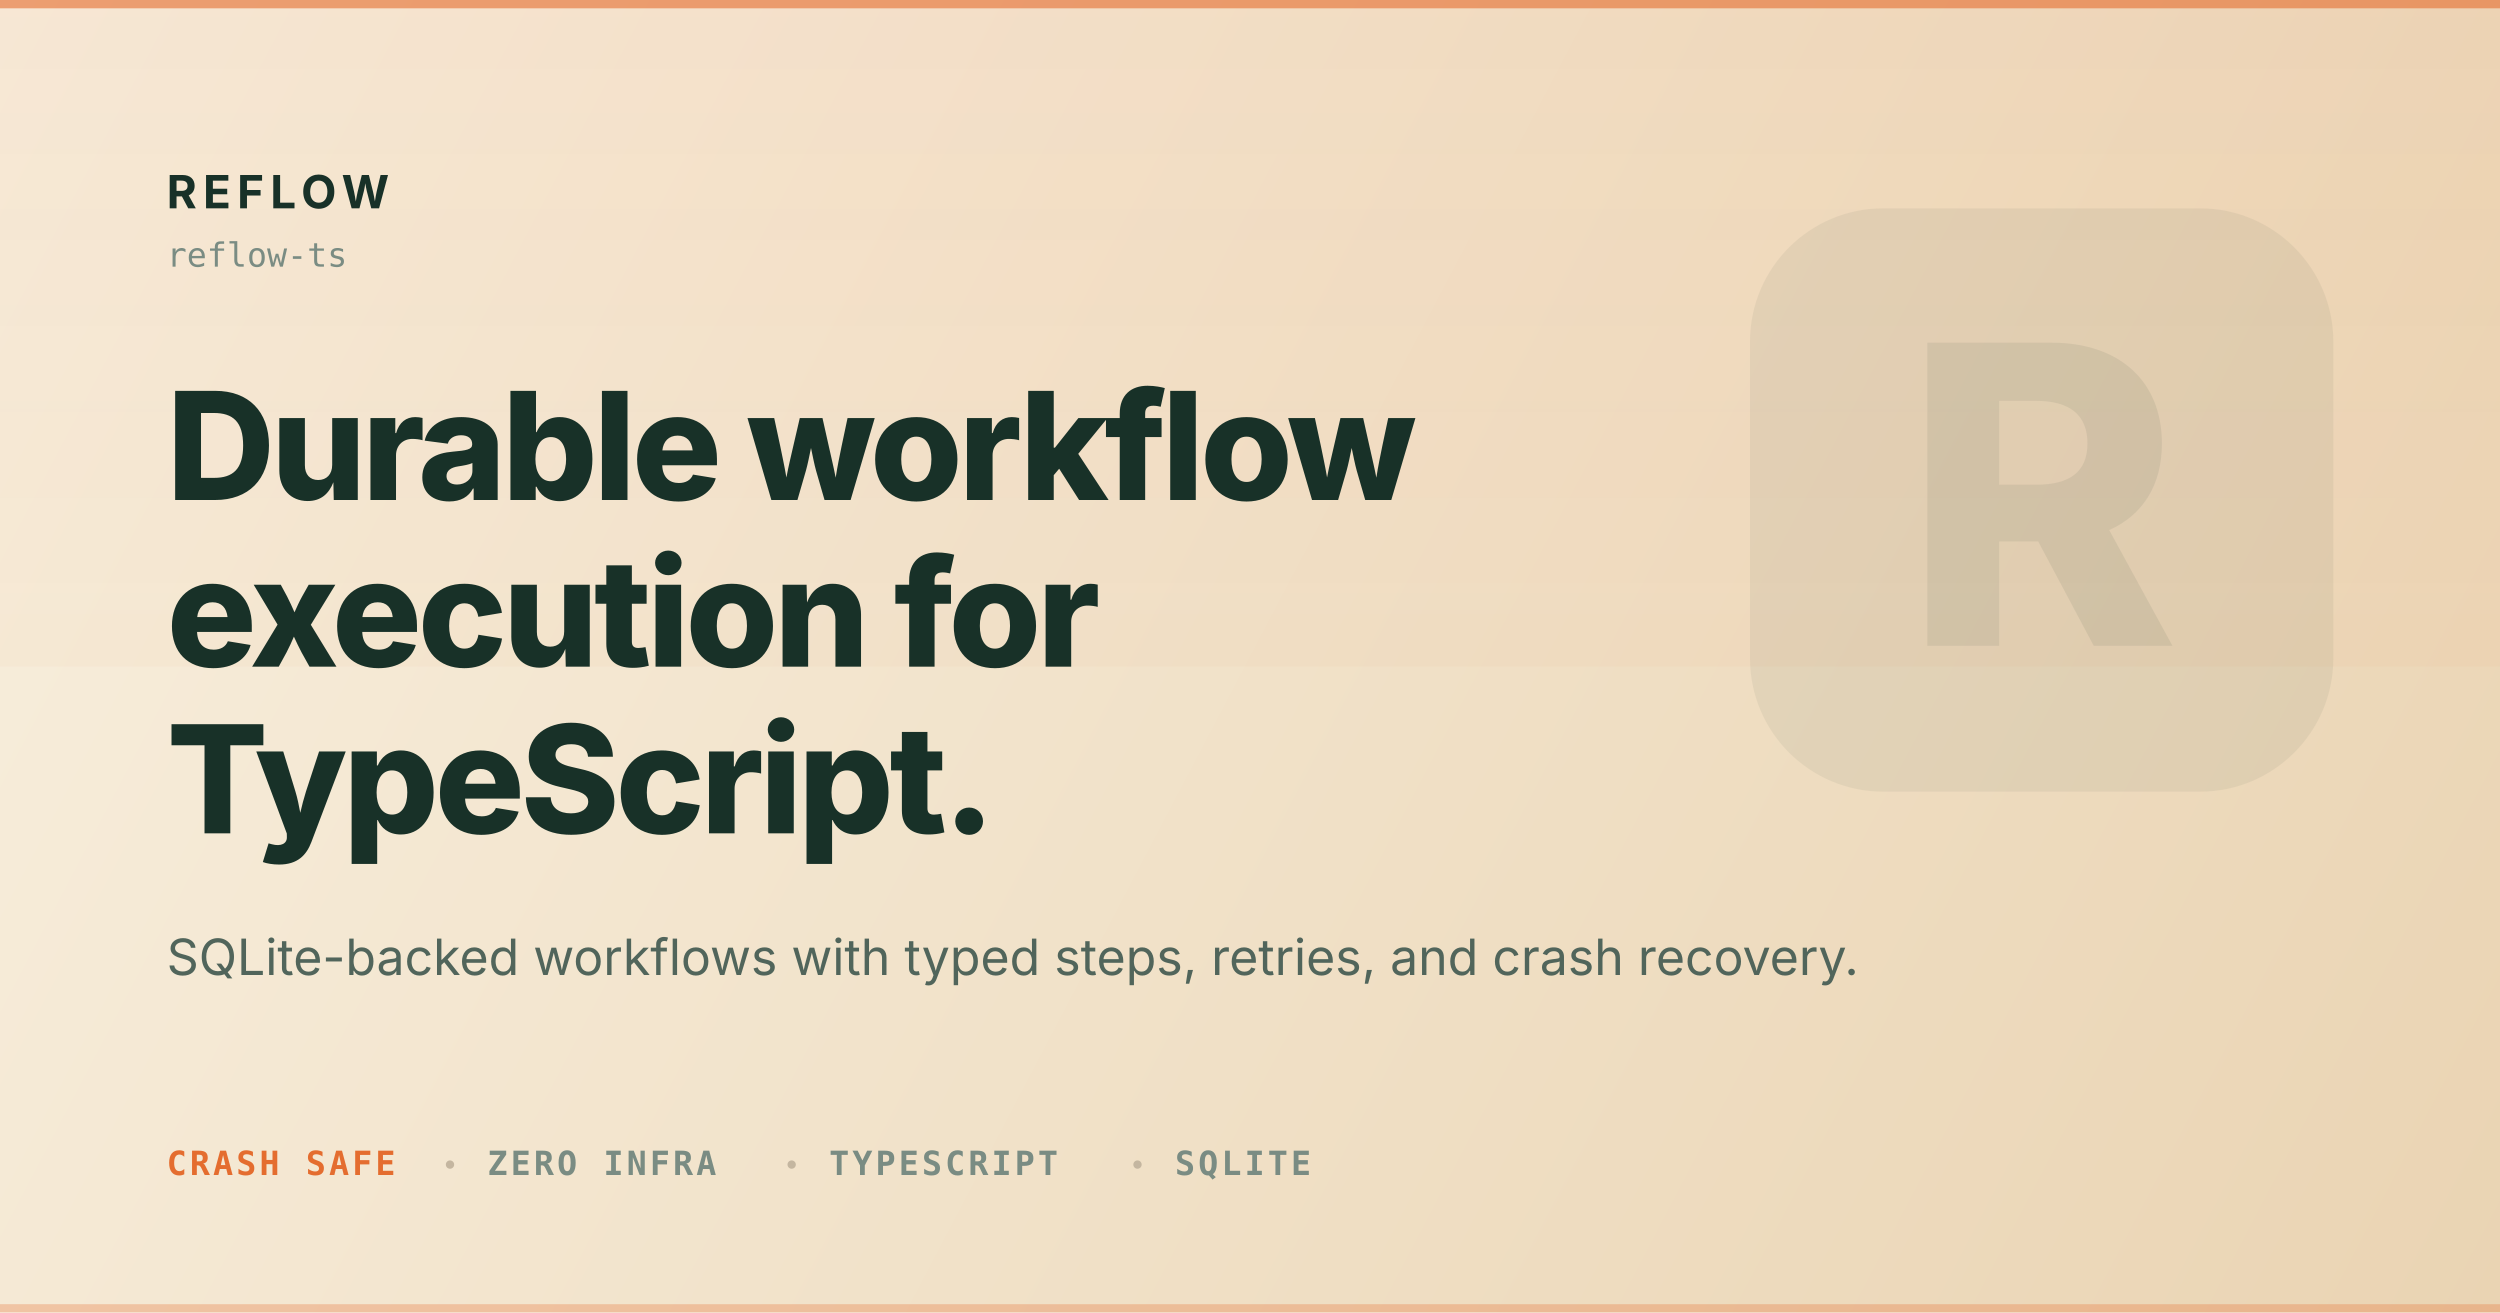
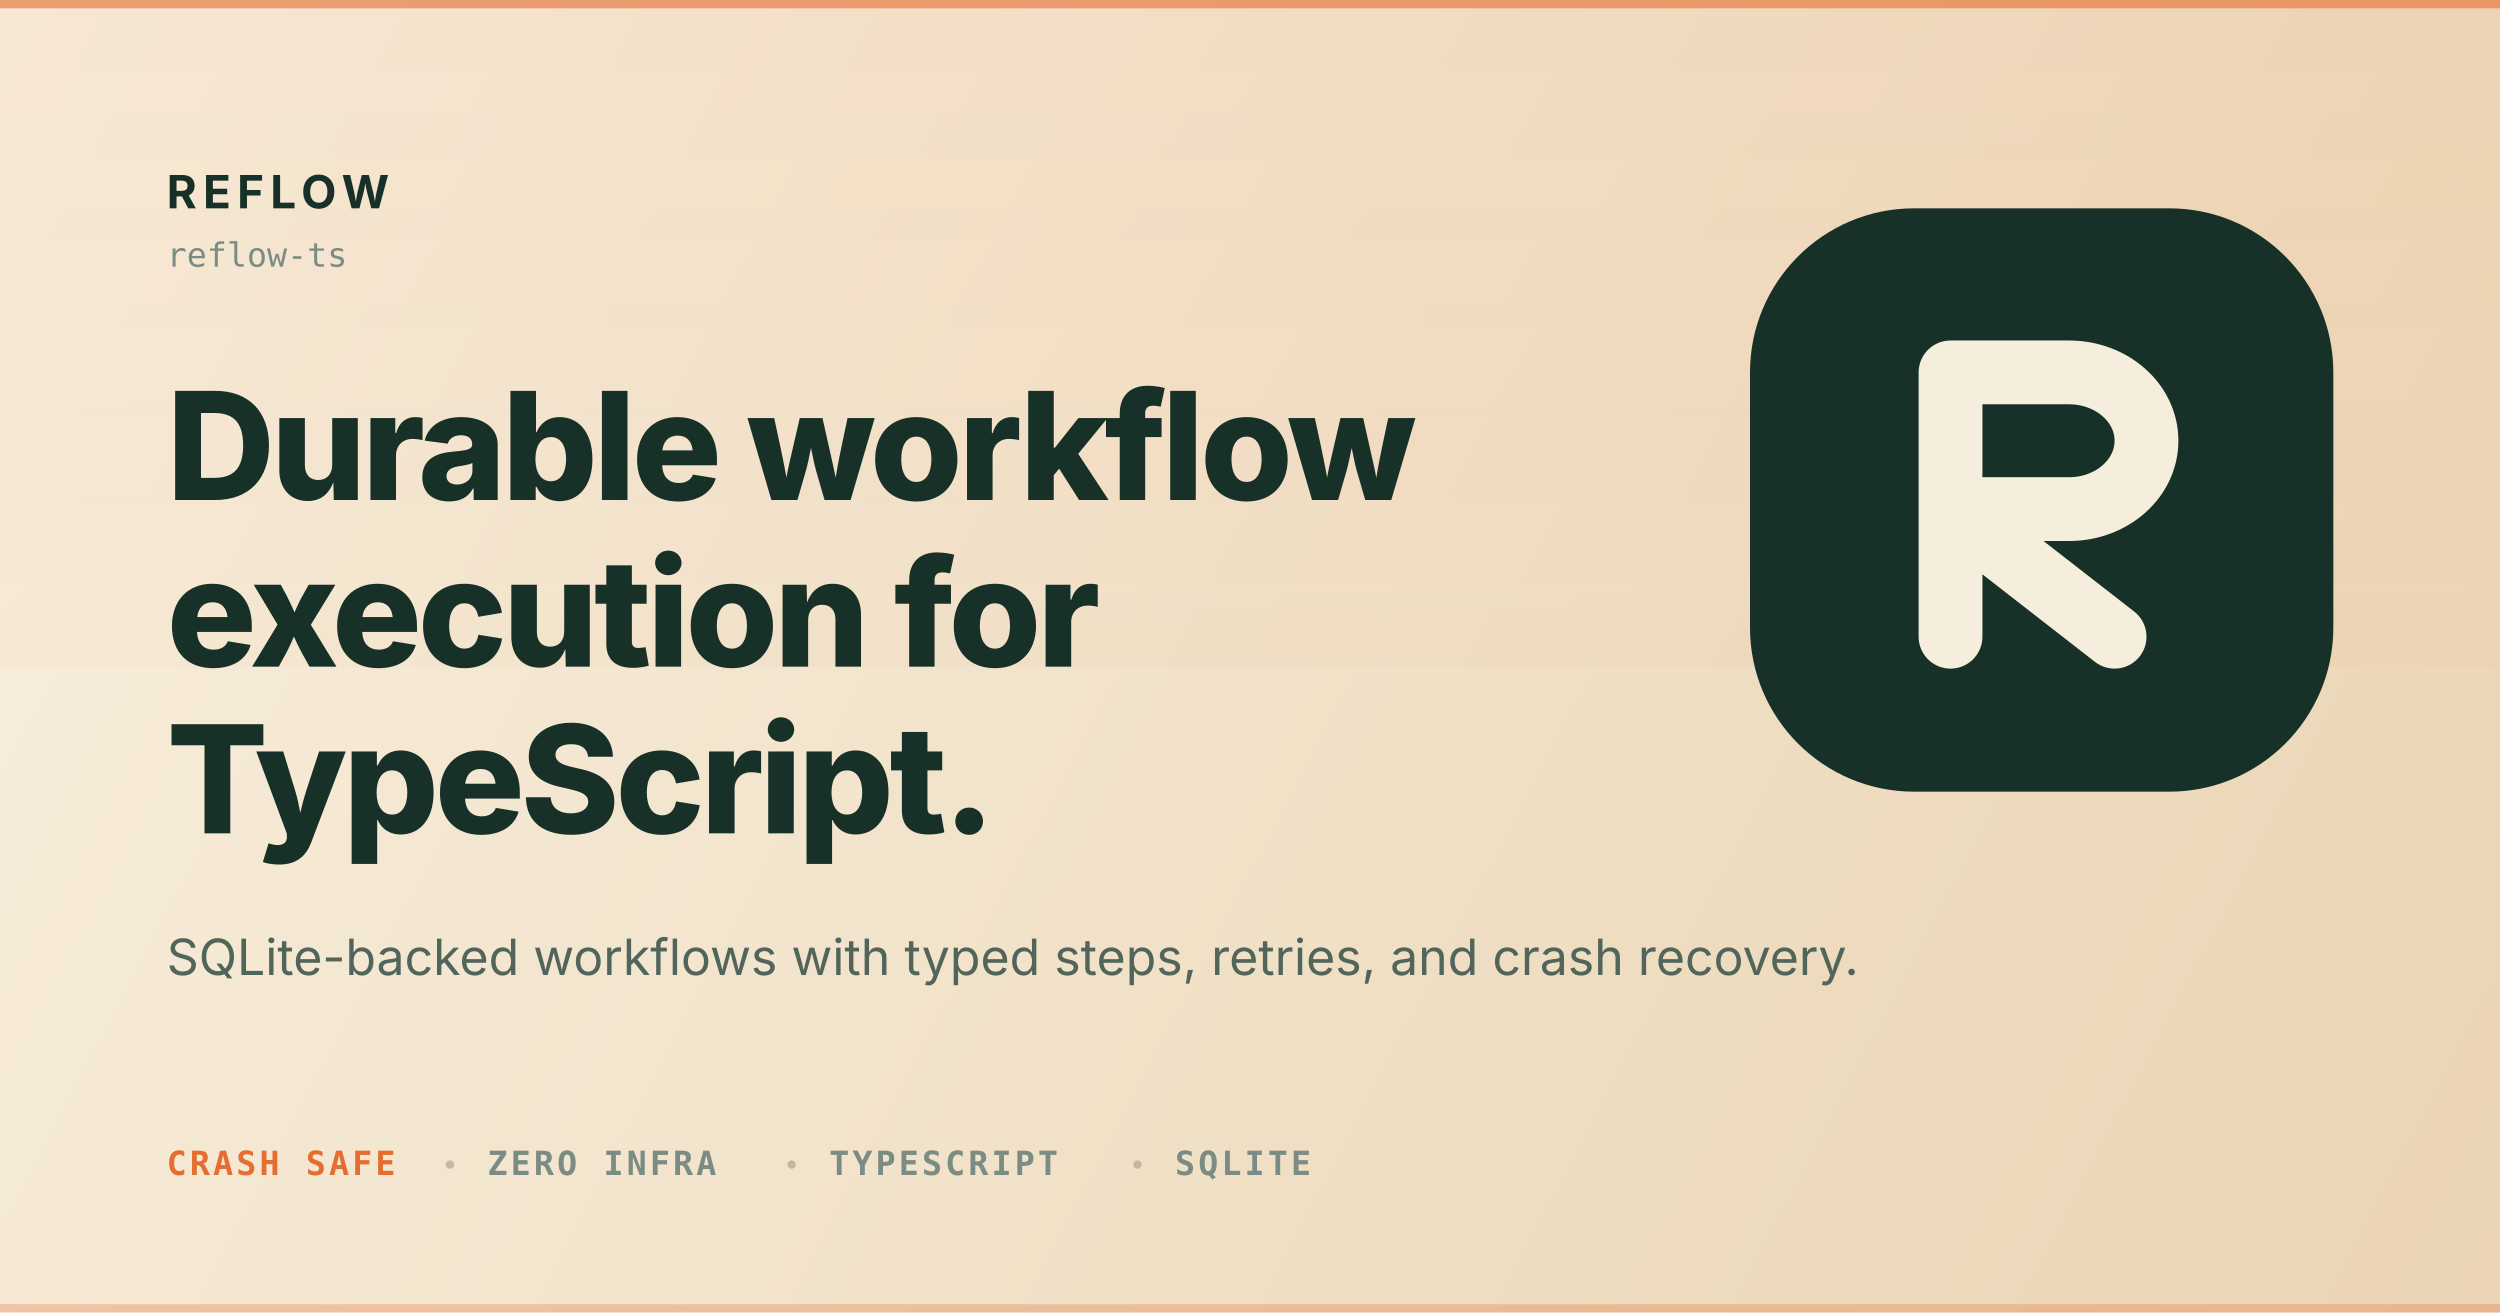
<svg xmlns="http://www.w3.org/2000/svg" width="1200" height="630" viewBox="0 0 1200 630" fill="none">
  <defs>
    <linearGradient id="bg" x1="0" y1="0" x2="1200" y2="630" gradientUnits="userSpaceOnUse">
      <stop stop-color="#f8efde" />
      <stop offset="1" stop-color="#ead4b3" />
    </linearGradient>
    <linearGradient id="glow" x1="600" y1="0" x2="600" y2="630" gradientUnits="userSpaceOnUse">
      <stop stop-color="#e46d2f" stop-opacity="0.06" />
      <stop offset="1" stop-color="#e46d2f" stop-opacity="0" />
    </linearGradient>
  </defs>
  <rect width="1200" height="630" fill="url(#bg)" />
  <rect width="1200" height="320" fill="url(#glow)" />
  <rect y="0" width="1200" height="4" fill="#e46d2f" opacity="0.6" />
-   <g transform="translate(840, 100)">
-     <rect width="280" height="280" rx="64" fill="#183128" opacity="0.06" />
-     <text x="140" y="210" fill="#183128" opacity="0.08" font-family="'Inter', 'SF Pro Display', 'Helvetica Neue', Arial, sans-serif" font-size="200" font-weight="800" text-anchor="middle">R</text>
+   <g transform="translate(840, 100) scale(4.375)">
+     <rect width="64" height="64" rx="18" fill="#183128" />
+     <path d="M22 47 V18 H35 A8.5 7.5 0 0 1 35 33 H22 L40 47" fill="none" stroke="#F6EEDC" stroke-width="7" stroke-linecap="round" stroke-linejoin="round" />
  </g>
  <text x="80" y="100" fill="#183128" font-family="'Inter', 'SF Pro Display', 'Avenir Next', sans-serif" font-size="22" font-weight="700" letter-spacing="3">REFLOW</text>
  <text x="80" y="128" fill="#7a8c83" font-family="'SF Mono', 'JetBrains Mono', monospace" font-size="16">reflow-ts</text>
  <text x="80" y="240" fill="#183128" font-family="'Inter', 'SF Pro Display', 'Helvetica Neue', Arial, sans-serif" font-size="72" font-weight="800" letter-spacing="-2">Durable workflow</text>
  <text x="80" y="320" fill="#183128" font-family="'Inter', 'SF Pro Display', 'Helvetica Neue', Arial, sans-serif" font-size="72" font-weight="800" letter-spacing="-2">execution for</text>
  <text x="80" y="400" fill="#183128" font-family="'Inter', 'SF Pro Display', 'Helvetica Neue', Arial, sans-serif" font-size="72" font-weight="800" letter-spacing="-2">TypeScript.</text>
  <text x="80" y="468" fill="#51655b" font-family="'Inter', 'SF Pro Display', 'Helvetica Neue', Arial, sans-serif" font-size="24">SQLite-backed workflows with typed steps, retries, and crash recovery.</text>
  <text x="80" y="564" fill="#e46d2f" font-family="'SF Mono', 'JetBrains Mono', monospace" font-size="16" font-weight="600" letter-spacing="1.5">CRASH SAFE</text>
  <circle cx="216" cy="559" r="2" fill="#c4b6a0" />
  <text x="234" y="564" fill="#7a8c83" font-family="'SF Mono', 'JetBrains Mono', monospace" font-size="16" font-weight="600" letter-spacing="1.5">ZERO INFRA</text>
  <circle cx="380" cy="559" r="2" fill="#c4b6a0" />
  <text x="398" y="564" fill="#7a8c83" font-family="'SF Mono', 'JetBrains Mono', monospace" font-size="16" font-weight="600" letter-spacing="1.5">TYPESCRIPT</text>
  <circle cx="546" cy="559" r="2" fill="#c4b6a0" />
  <text x="564" y="564" fill="#7a8c83" font-family="'SF Mono', 'JetBrains Mono', monospace" font-size="16" font-weight="600" letter-spacing="1.5">SQLITE</text>
  <rect y="626" width="1200" height="4" fill="#e46d2f" opacity="0.3" />
</svg>
